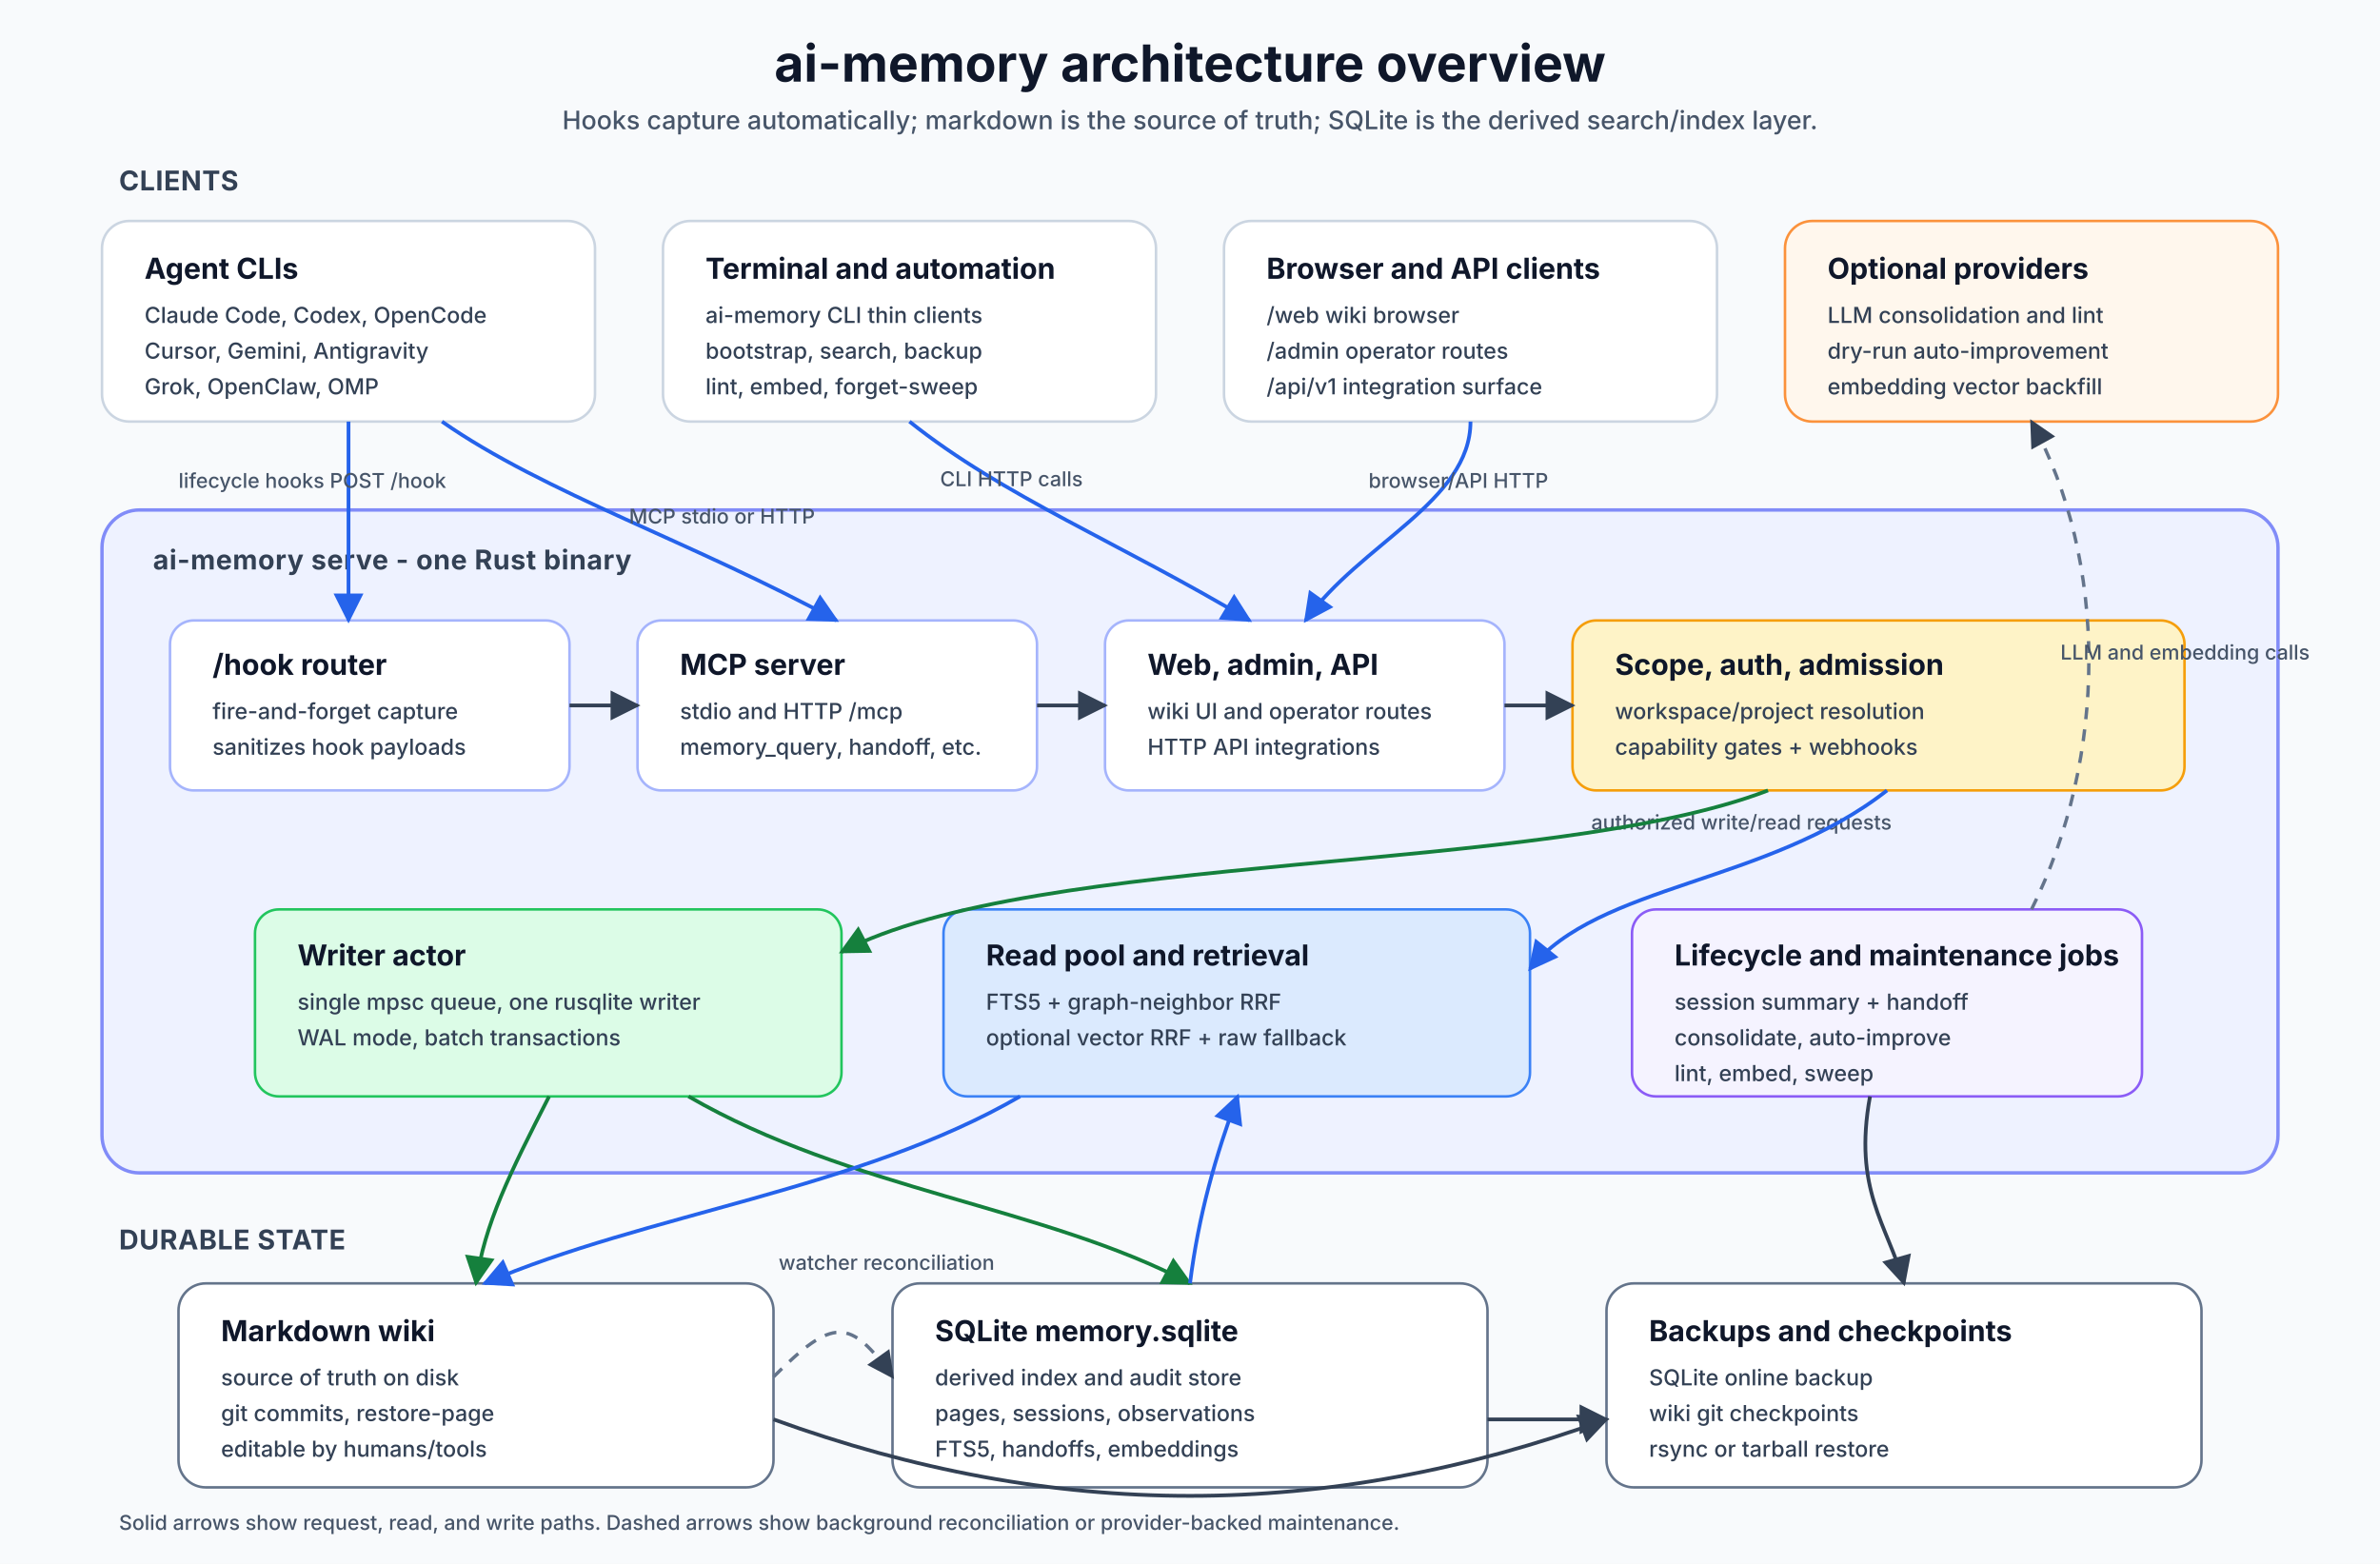
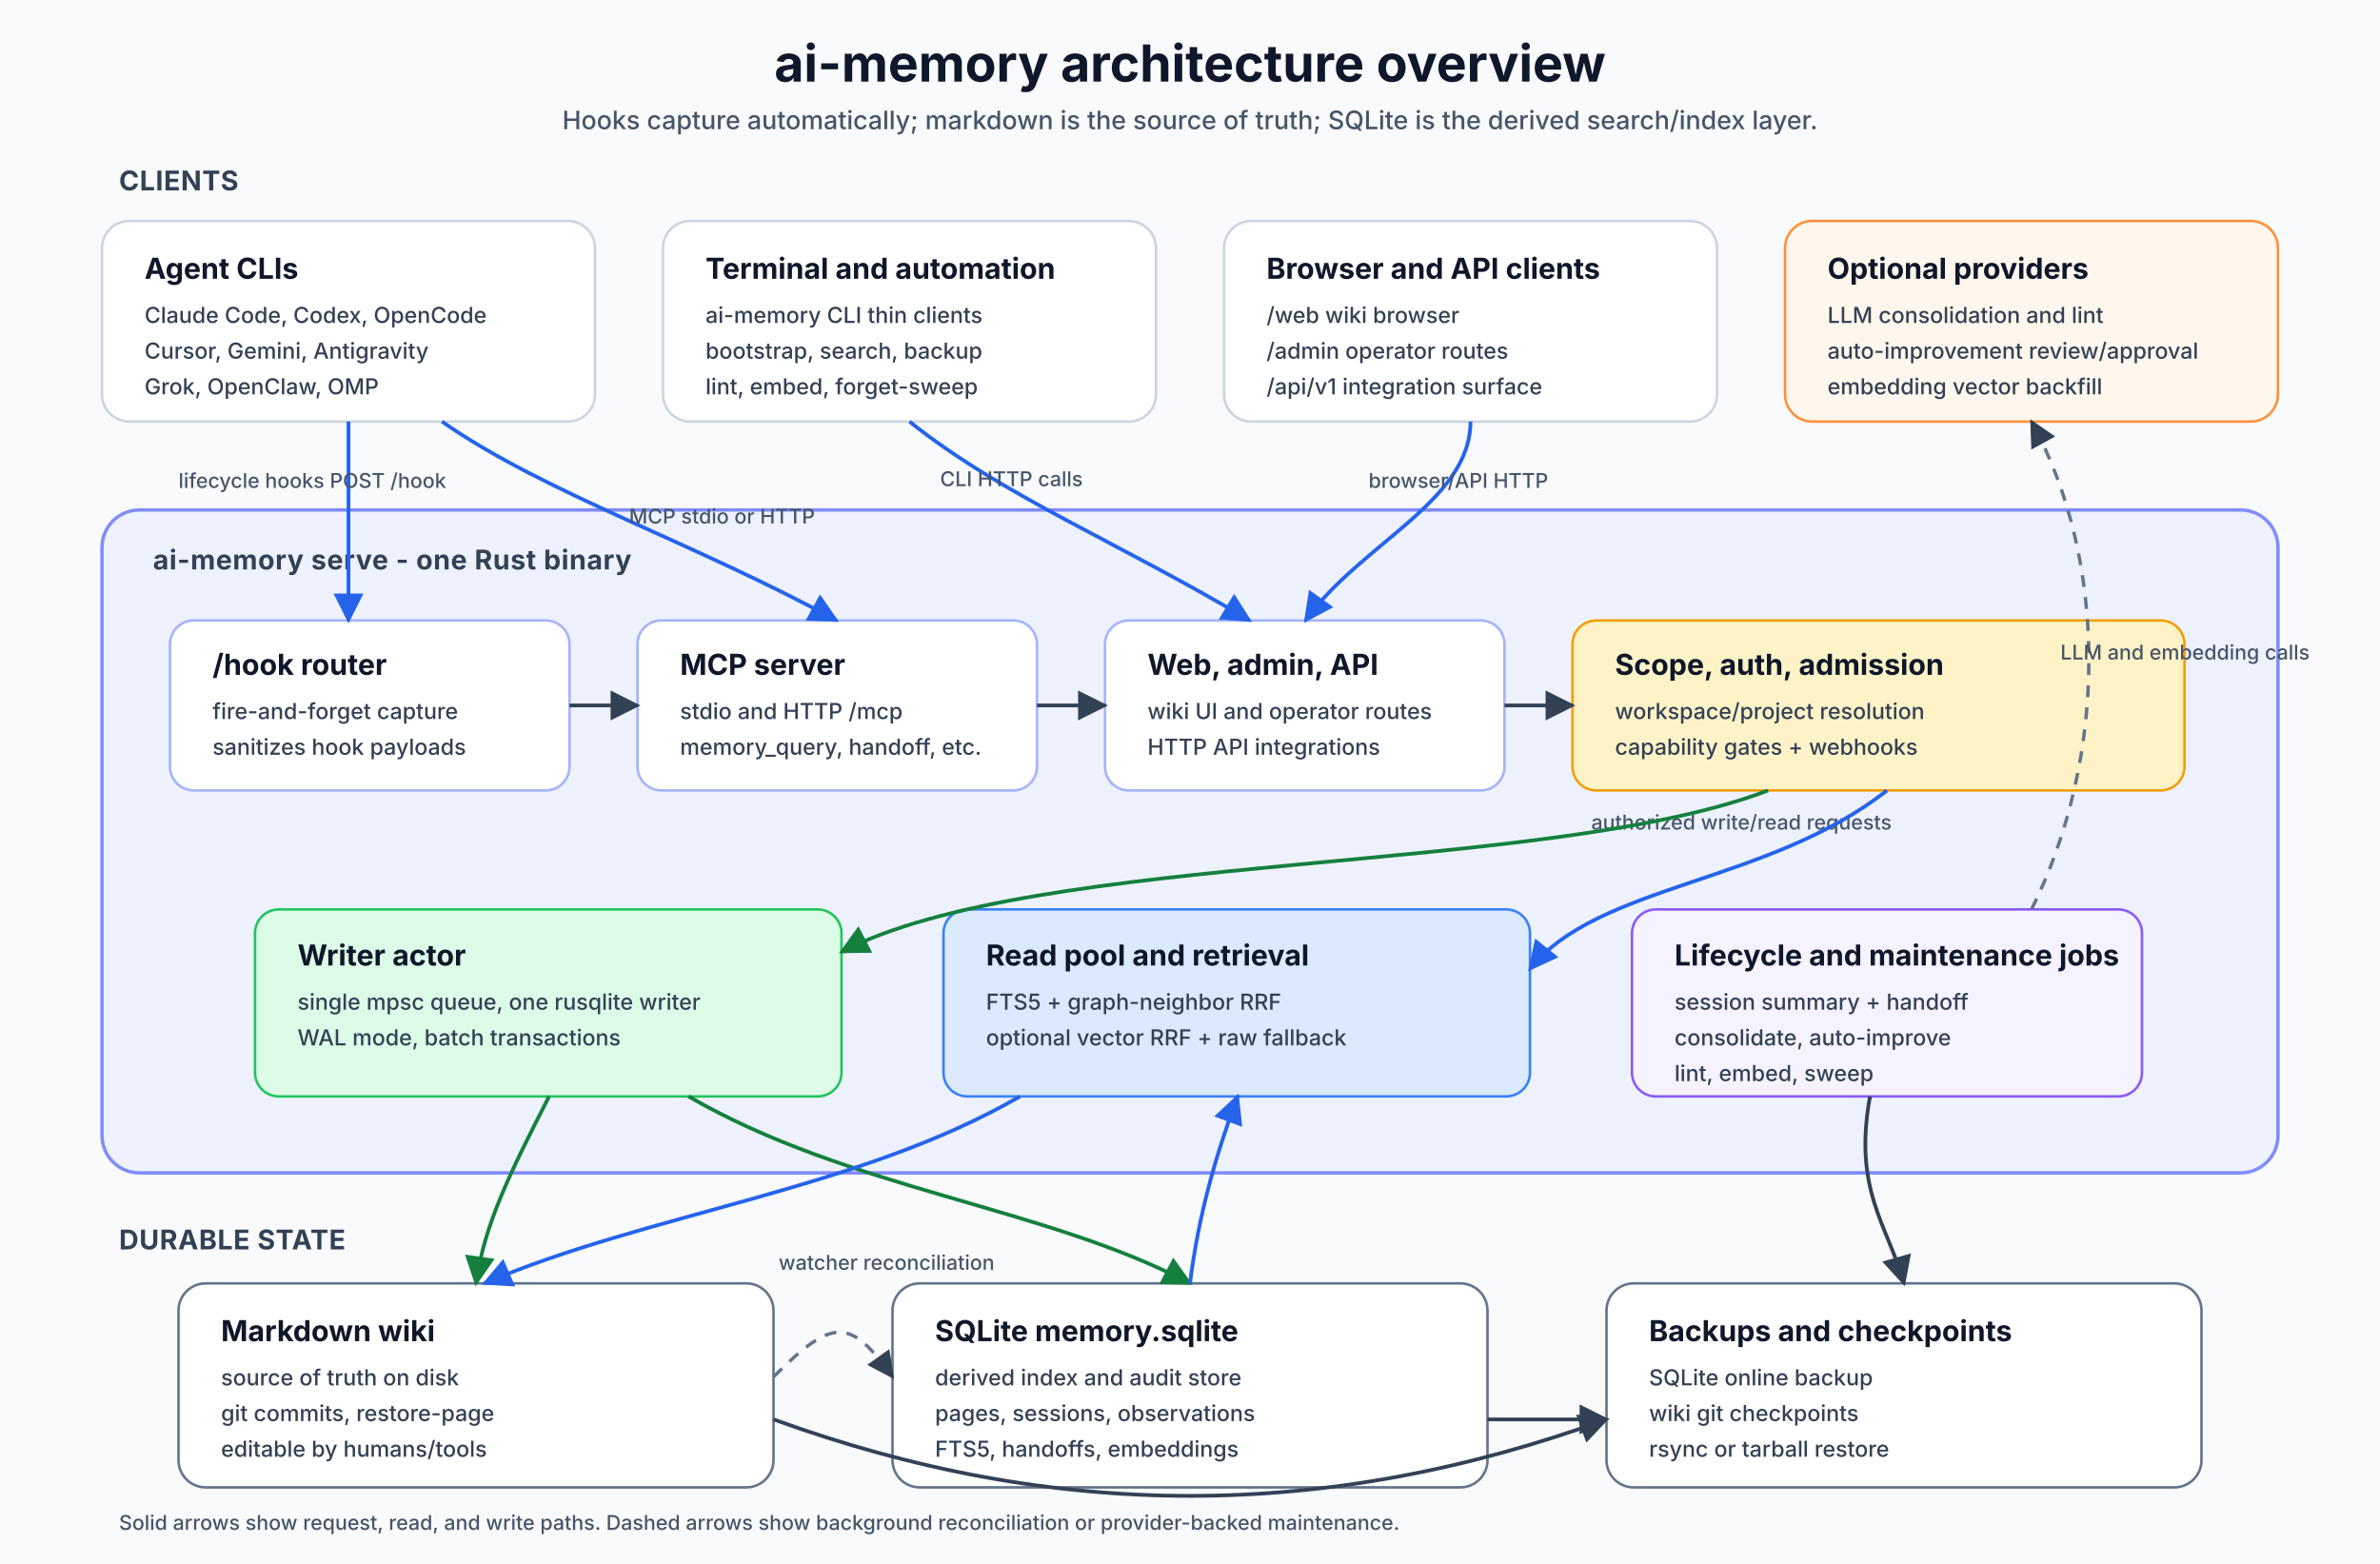
<svg xmlns="http://www.w3.org/2000/svg" width="1400" height="920" viewBox="0 0 1400 920" role="img" aria-labelledby="title desc">
  <defs>
    <marker id="arrow" viewBox="0 0 10 10" refX="9" refY="5" markerWidth="8" markerHeight="8" orient="auto-start-reverse">
      <path d="M 0 0 L 10 5 L 0 10 z" fill="#334155" />
    </marker>
    <marker id="arrow-blue" viewBox="0 0 10 10" refX="9" refY="5" markerWidth="8" markerHeight="8" orient="auto-start-reverse">
      <path d="M 0 0 L 10 5 L 0 10 z" fill="#2563eb" />
    </marker>
    <marker id="arrow-green" viewBox="0 0 10 10" refX="9" refY="5" markerWidth="8" markerHeight="8" orient="auto-start-reverse">
      <path d="M 0 0 L 10 5 L 0 10 z" fill="#15803d" />
    </marker>
    <style>
      .canvas { fill: #f8fafc; }
      .title { font: 700 30px system-ui, -apple-system, BlinkMacSystemFont, "Segoe UI", sans-serif; fill: #0f172a; }
      .subtitle { font: 500 15px system-ui, -apple-system, BlinkMacSystemFont, "Segoe UI", sans-serif; fill: #475569; }
      .group-label { font: 700 16px system-ui, -apple-system, BlinkMacSystemFont, "Segoe UI", sans-serif; fill: #334155; letter-spacing: .02em; }
      .box-title { font: 700 17px system-ui, -apple-system, BlinkMacSystemFont, "Segoe UI", sans-serif; fill: #0f172a; }
      .box-text { font: 500 13px system-ui, -apple-system, BlinkMacSystemFont, "Segoe UI", sans-serif; fill: #334155; }
      .small { font: 500 12px system-ui, -apple-system, BlinkMacSystemFont, "Segoe UI", sans-serif; fill: #475569; }
      .client { fill: #ffffff; stroke: #cbd5e1; stroke-width: 1.5; rx: 16; }
      .server { fill: #eef2ff; stroke: #818cf8; stroke-width: 2; rx: 22; }
      .route { fill: #ffffff; stroke: #a5b4fc; stroke-width: 1.5; rx: 14; }
      .boundary { fill: #fef3c7; stroke: #f59e0b; stroke-width: 1.5; rx: 14; }
      .writer { fill: #dcfce7; stroke: #22c55e; stroke-width: 1.5; rx: 14; }
      .reader { fill: #dbeafe; stroke: #3b82f6; stroke-width: 1.5; rx: 14; }
      .job { fill: #f5f3ff; stroke: #8b5cf6; stroke-width: 1.5; rx: 14; }
      .store { fill: #ffffff; stroke: #64748b; stroke-width: 1.5; rx: 16; }
      .external { fill: #fff7ed; stroke: #fb923c; stroke-width: 1.5; rx: 16; }
      .arrow { fill: none; stroke: #334155; stroke-width: 2.2; marker-end: url(#arrow); }
      .arrow-blue { fill: none; stroke: #2563eb; stroke-width: 2.2; marker-end: url(#arrow-blue); }
      .arrow-green { fill: none; stroke: #15803d; stroke-width: 2.2; marker-end: url(#arrow-green); }
      .arrow-dashed { fill: none; stroke: #64748b; stroke-width: 2; stroke-dasharray: 7 6; marker-end: url(#arrow); }
    </style>
  </defs>
  <rect class="canvas" x="0" y="0" width="1400" height="920" />
  <text class="title" x="700" y="48" text-anchor="middle">ai-memory architecture overview</text>
  <text class="subtitle" x="700" y="76" text-anchor="middle">Hooks capture automatically; markdown is the source of truth; SQLite is the derived search/index layer.</text>
  <text class="group-label" x="70" y="112">CLIENTS</text>
  <rect class="client" x="60" y="130" width="290" height="118" />
  <text class="box-title" x="85" y="164">Agent CLIs</text>
  <text class="box-text" x="85" y="190">Claude Code, Codex, OpenCode</text>
  <text class="box-text" x="85" y="211">Cursor, Gemini, Antigravity</text>
  <text class="box-text" x="85" y="232">Grok, OpenClaw, OMP</text>
  <rect class="client" x="390" y="130" width="290" height="118" />
  <text class="box-title" x="415" y="164">Terminal and automation</text>
  <text class="box-text" x="415" y="190">ai-memory CLI thin clients</text>
  <text class="box-text" x="415" y="211">bootstrap, search, backup</text>
  <text class="box-text" x="415" y="232">lint, embed, forget-sweep</text>
  <rect class="client" x="720" y="130" width="290" height="118" />
  <text class="box-title" x="745" y="164">Browser and API clients</text>
  <text class="box-text" x="745" y="190">/web wiki browser</text>
  <text class="box-text" x="745" y="211">/admin operator routes</text>
  <text class="box-text" x="745" y="232">/api/v1 integration surface</text>
  <rect class="external" x="1050" y="130" width="290" height="118" />
  <text class="box-title" x="1075" y="164">Optional providers</text>
  <text class="box-text" x="1075" y="190">LLM consolidation and lint</text>
-   <text class="box-text" x="1075" y="211">dry-run auto-improvement</text>
+   <text class="box-text" x="1075" y="211">auto-improvement review/approval</text>
  <text class="box-text" x="1075" y="232">embedding vector backfill</text>
  <rect class="server" x="60" y="300" width="1280" height="390" />
  <text class="group-label" x="90" y="335">ai-memory serve - one Rust binary</text>
  <rect class="route" x="100" y="365" width="235" height="100" />
  <text class="box-title" x="125" y="397">/hook router</text>
  <text class="box-text" x="125" y="423">fire-and-forget capture</text>
  <text class="box-text" x="125" y="444">sanitizes hook payloads</text>
  <rect class="route" x="375" y="365" width="235" height="100" />
  <text class="box-title" x="400" y="397">MCP server</text>
  <text class="box-text" x="400" y="423">stdio and HTTP /mcp</text>
  <text class="box-text" x="400" y="444">memory_query, handoff, etc.</text>
  <rect class="route" x="650" y="365" width="235" height="100" />
  <text class="box-title" x="675" y="397">Web, admin, API</text>
  <text class="box-text" x="675" y="423">wiki UI and operator routes</text>
  <text class="box-text" x="675" y="444">HTTP API integrations</text>
  <rect class="boundary" x="925" y="365" width="360" height="100" />
  <text class="box-title" x="950" y="397">Scope, auth, admission</text>
  <text class="box-text" x="950" y="423">workspace/project resolution</text>
  <text class="box-text" x="950" y="444">capability gates + webhooks</text>
  <rect class="writer" x="150" y="535" width="345" height="110" />
  <text class="box-title" x="175" y="568">Writer actor</text>
  <text class="box-text" x="175" y="594">single mpsc queue, one rusqlite writer</text>
  <text class="box-text" x="175" y="615">WAL mode, batch transactions</text>
  <rect class="reader" x="555" y="535" width="345" height="110" />
  <text class="box-title" x="580" y="568">Read pool and retrieval</text>
  <text class="box-text" x="580" y="594">FTS5 + graph-neighbor RRF</text>
  <text class="box-text" x="580" y="615">optional vector RRF + raw fallback</text>
  <rect class="job" x="960" y="535" width="300" height="110" />
  <text class="box-title" x="985" y="568">Lifecycle and maintenance jobs</text>
  <text class="box-text" x="985" y="594">session summary + handoff</text>
  <text class="box-text" x="985" y="615">consolidate, auto-improve</text>
  <text class="box-text" x="985" y="636">lint, embed, sweep</text>
  <text class="group-label" x="70" y="735">DURABLE STATE</text>
  <rect class="store" x="105" y="755" width="350" height="120" />
  <text class="box-title" x="130" y="789">Markdown wiki</text>
  <text class="box-text" x="130" y="815">source of truth on disk</text>
  <text class="box-text" x="130" y="836">git commits, restore-page</text>
  <text class="box-text" x="130" y="857">editable by humans/tools</text>
  <rect class="store" x="525" y="755" width="350" height="120" />
  <text class="box-title" x="550" y="789">SQLite memory.sqlite</text>
  <text class="box-text" x="550" y="815">derived index and audit store</text>
  <text class="box-text" x="550" y="836">pages, sessions, observations</text>
  <text class="box-text" x="550" y="857">FTS5, handoffs, embeddings</text>
  <rect class="store" x="945" y="755" width="350" height="120" />
  <text class="box-title" x="970" y="789">Backups and checkpoints</text>
  <text class="box-text" x="970" y="815">SQLite online backup</text>
  <text class="box-text" x="970" y="836">wiki git checkpoints</text>
  <text class="box-text" x="970" y="857">rsync or tarball restore</text>
  <path class="arrow-blue" d="M 205 248 C 205 280 205 320 205 365" />
  <text class="small" x="105" y="287">lifecycle hooks POST /hook</text>
  <path class="arrow-blue" d="M 260 248 C 320 290 410 320 492 365" />
  <text class="small" x="370" y="308">MCP stdio or HTTP</text>
  <path class="arrow-blue" d="M 535 248 C 590 292 660 320 735 365" />
  <text class="small" x="553" y="286">CLI HTTP calls</text>
  <path class="arrow-blue" d="M 865 248 C 865 295 800 320 768 365" />
  <text class="small" x="805" y="287">browser/API HTTP</text>
  <path class="arrow" d="M 335 415 L 375 415" />
  <path class="arrow" d="M 610 415 L 650 415" />
  <path class="arrow" d="M 885 415 L 925 415" />
  <text class="small" x="936" y="488">authorized write/read requests</text>
  <path class="arrow-green" d="M 1040 465 C 910 515 610 500 495 560" />
  <path class="arrow-blue" d="M 1110 465 C 1040 520 940 520 900 570" />
  <path class="arrow-green" d="M 323 645 C 300 690 285 720 280 755" />
  <path class="arrow-green" d="M 405 645 C 500 700 615 710 700 755" />
  <path class="arrow-blue" d="M 700 755 C 705 715 715 680 728 645" />
  <path class="arrow-blue" d="M 600 645 C 505 700 380 714 285 755" />
  <path class="arrow-dashed" d="M 455 810 C 490 775 500 775 525 810" />
  <text class="small" x="458" y="747">watcher reconciliation</text>
  <path class="arrow" d="M 1100 645 C 1090 700 1110 720 1120 755" />
  <path class="arrow" d="M 455 835 C 620 895 780 895 945 835" />
  <path class="arrow" d="M 875 835 C 900 835 920 835 945 835" />
  <path class="arrow-dashed" d="M 1195 535 C 1240 445 1240 330 1195 248" />
  <text class="small" x="1212" y="388">LLM and embedding calls</text>
  <text class="small" x="70" y="900">Solid arrows show request, read, and write paths. Dashed arrows show background reconciliation or provider-backed maintenance.</text>
</svg>
